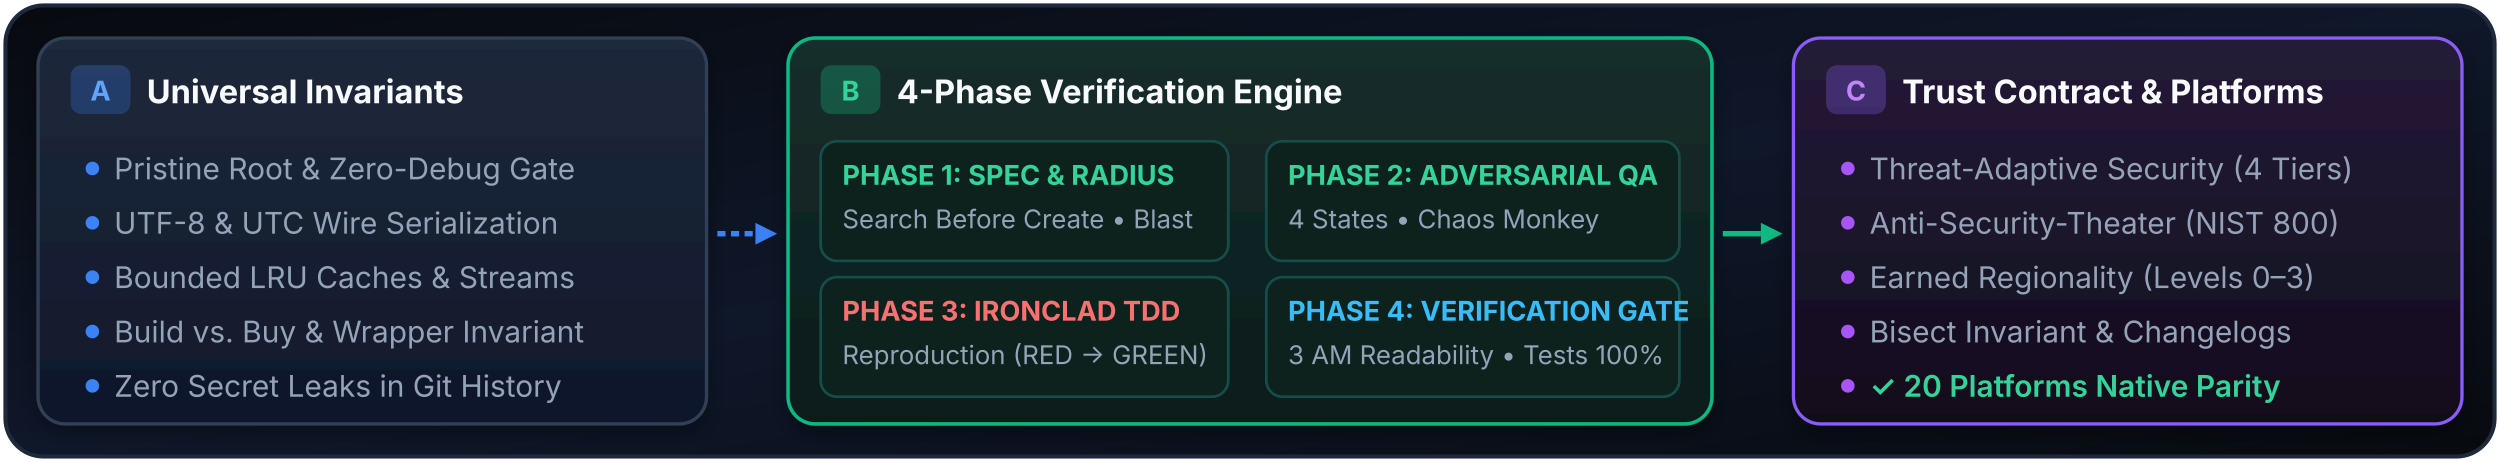
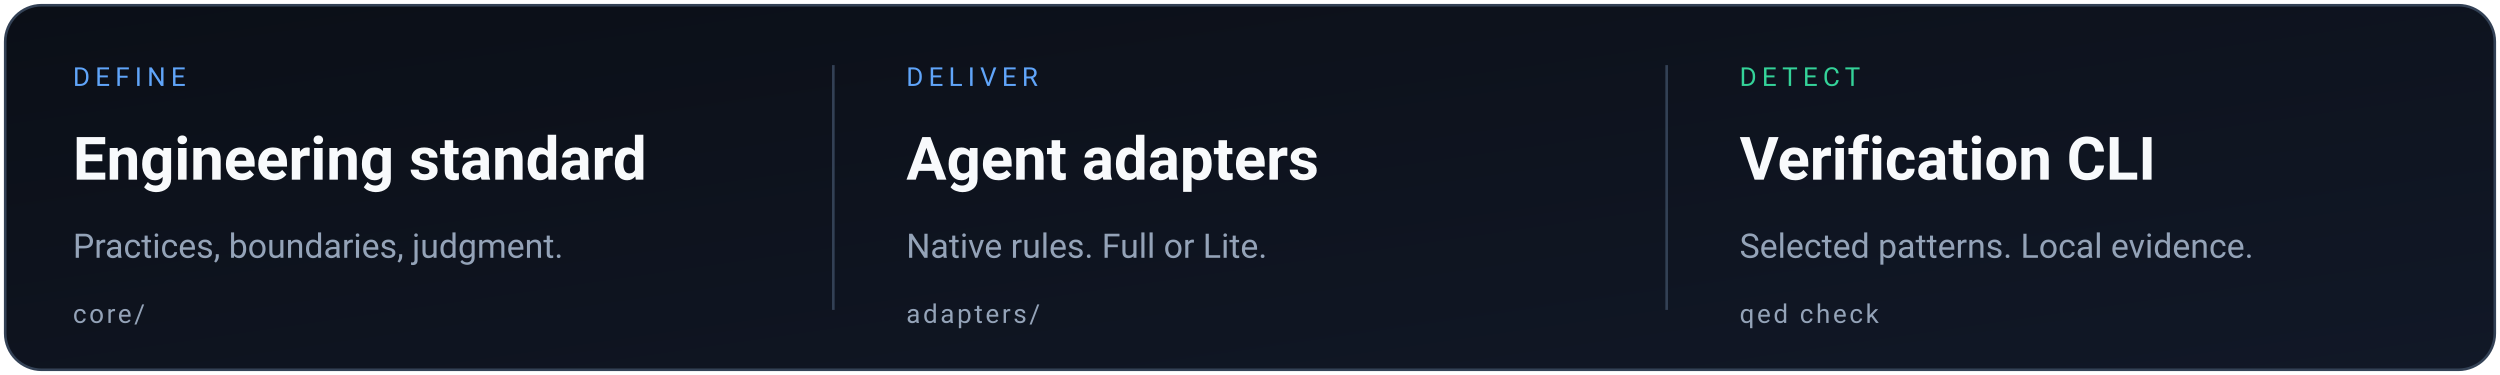
- <svg xmlns="http://www.w3.org/2000/svg" viewBox="0 0 920 170" width="100%" height="auto" preserveAspectRatio="xMidYMid meet">
+ <svg xmlns="http://www.w3.org/2000/svg" viewBox="0 0 960 144" width="100%" height="auto" preserveAspectRatio="xMidYMid meet" role="img" aria-labelledby="title desc">
  <defs>
-     <linearGradient id="frameworkBg" x1="0%" y1="0%" x2="100%" y2="100%">
-       <stop offset="0%" stop-color="#070a0f" />
-       <stop offset="50%" stop-color="#0f172a" />
-       <stop offset="100%" stop-color="#070a0f" />
+     <linearGradient id="canvas" x2="1" y2="1">
+       <stop stop-color="#0b0f17" />
+       <stop offset="1" stop-color="#111827" />
    </linearGradient>
-     <linearGradient id="tierCard1" x1="0%" y1="0%" x2="0%" y2="100%">
-       <stop offset="0%" stop-color="#1e293b" />
-       <stop offset="100%" stop-color="#0f172a" />
-     </linearGradient>
-     <linearGradient id="tierCard2" x1="0%" y1="0%" x2="0%" y2="100%">
-       <stop offset="0%" stop-color="#162e2d" />
-       <stop offset="100%" stop-color="#0c1a19" />
-     </linearGradient>
-     <linearGradient id="tierCard3" x1="0%" y1="0%" x2="0%" y2="100%">
-       <stop offset="0%" stop-color="#241b38" />
-       <stop offset="100%" stop-color="#110d1c" />
-     </linearGradient>
-     <filter id="subtleBoxShadow" x="-5%" y="-5%" width="110%" height="110%">
-       <feDropShadow dx="0" dy="3" stdDeviation="4" flood-color="#000000" flood-opacity="0.35" />
-     </filter>
  </defs>
-   <rect x="2" y="2" width="916" height="166" rx="14" fill="url(#frameworkBg)" stroke="#1e293b" stroke-width="1.5" />
-   <g transform="translate(14, 14)" filter="url(#subtleBoxShadow)">
-     <rect x="0" y="0" width="246" height="142" rx="10" fill="url(#tierCard1)" stroke="#334155" stroke-width="1.2" />
-     <rect x="12" y="10" width="22" height="18" rx="4" fill="#3b82f6" opacity="0.25" />
-     <text x="23" y="23" fill="#60a5fa" font-family="system-ui, -apple-system, sans-serif" font-size="10" font-weight="700" text-anchor="middle">A</text>
-     <text x="40" y="24" fill="#f8fafc" font-family="system-ui, -apple-system, sans-serif" font-size="12" font-weight="700">Universal Invariants</text>
-     <circle cx="20" cy="48" r="2.5" fill="#3b82f6" />
-     <text x="28" y="52" fill="#94a3b8" font-family="system-ui, -apple-system, sans-serif" font-size="11">Pristine Root &amp; Zero-Debug Gate</text>
-     <circle cx="20" cy="68" r="2.5" fill="#3b82f6" />
-     <text x="28" y="72" fill="#94a3b8" font-family="system-ui, -apple-system, sans-serif" font-size="11">UTF-8 &amp; UTC Wire Serialization</text>
-     <circle cx="20" cy="88" r="2.5" fill="#3b82f6" />
-     <text x="28" y="92" fill="#94a3b8" font-family="system-ui, -apple-system, sans-serif" font-size="11">Bounded LRU Caches &amp; Streams</text>
-     <circle cx="20" cy="108" r="2.5" fill="#3b82f6" />
-     <text x="28" y="112" fill="#94a3b8" font-family="system-ui, -apple-system, sans-serif" font-size="11">Build vs. Buy &amp; Wrapper Invariant</text>
-     <circle cx="20" cy="128" r="2.5" fill="#3b82f6" />
-     <text x="28" y="132" fill="#94a3b8" font-family="system-ui, -apple-system, sans-serif" font-size="11">Zero Secret Leaks in Git History</text>
-   </g>
-   <g transform="translate(262, 78)">
-     <line x1="2" y1="8" x2="16" y2="8" stroke="#3b82f6" stroke-width="2" stroke-dasharray="3 2" />
-     <polygon points="16,4 24,8 16,12" fill="#3b82f6" />
-   </g>
-   <g transform="translate(290, 14)" filter="url(#subtleBoxShadow)">
-     <rect x="0" y="0" width="340" height="142" rx="10" fill="url(#tierCard2)" stroke="#10b981" stroke-width="1.3" />
-     <rect x="12" y="10" width="22" height="18" rx="4" fill="#10b981" opacity="0.3" />
-     <text x="23" y="23" fill="#34d399" font-family="system-ui, -apple-system, sans-serif" font-size="10" font-weight="700" text-anchor="middle">B</text>
-     <text x="40" y="24" fill="#f8fafc" font-family="system-ui, -apple-system, sans-serif" font-size="12" font-weight="700">4-Phase Verification Engine</text>
-     <rect x="12" y="38" width="150" height="44" rx="6" fill="#0c201e" stroke="#134e4a" stroke-width="1" />
-     <text x="20" y="54" fill="#34d399" font-family="system-ui, -apple-system, sans-serif" font-size="10" font-weight="700">PHASE 1: SPEC &amp; RADIUS</text>
-     <text x="20" y="70" fill="#94a3b8" font-family="system-ui, -apple-system, sans-serif" font-size="9.5">Search Before Create • Blast</text>
-     <rect x="176" y="38" width="152" height="44" rx="6" fill="#0c201e" stroke="#134e4a" stroke-width="1" />
-     <text x="184" y="54" fill="#34d399" font-family="system-ui, -apple-system, sans-serif" font-size="10" font-weight="700">PHASE 2: ADVERSARIAL QA</text>
-     <text x="184" y="70" fill="#94a3b8" font-family="system-ui, -apple-system, sans-serif" font-size="9.5">4 States • Chaos Monkey</text>
-     <rect x="12" y="88" width="150" height="44" rx="6" fill="#0c201e" stroke="#134e4a" stroke-width="1" />
-     <text x="20" y="104" fill="#f87171" font-family="system-ui, -apple-system, sans-serif" font-size="10" font-weight="700">PHASE 3: IRONCLAD TDD</text>
-     <text x="20" y="120" fill="#94a3b8" font-family="system-ui, -apple-system, sans-serif" font-size="9.5">Reproduction (RED → GREEN)</text>
-     <rect x="176" y="88" width="152" height="44" rx="6" fill="#0c201e" stroke="#134e4a" stroke-width="1" />
-     <text x="184" y="104" fill="#38bdf8" font-family="system-ui, -apple-system, sans-serif" font-size="10" font-weight="700">PHASE 4: VERIFICATION GATE</text>
-     <text x="184" y="120" fill="#94a3b8" font-family="system-ui, -apple-system, sans-serif" font-size="9.5">3 AM Readability • Tests 100%</text>
-   </g>
-   <g transform="translate(632, 78)">
-     <line x1="2" y1="8" x2="16" y2="8" stroke="#10b981" stroke-width="2" />
-     <polygon points="16,4 24,8 16,12" fill="#10b981" />
-   </g>
-   <g transform="translate(660, 14)" filter="url(#subtleBoxShadow)">
-     <rect x="0" y="0" width="246" height="142" rx="10" fill="url(#tierCard3)" stroke="#8b5cf6" stroke-width="1.2" />
-     <rect x="12" y="10" width="22" height="18" rx="4" fill="#8b5cf6" opacity="0.3" />
-     <text x="23" y="23" fill="#c084fc" font-family="system-ui, -apple-system, sans-serif" font-size="10" font-weight="700" text-anchor="middle">C</text>
-     <text x="40" y="24" fill="#f8fafc" font-family="system-ui, -apple-system, sans-serif" font-size="12" font-weight="700">Trust Contract &amp; Platforms</text>
-     <circle cx="20" cy="48" r="2.5" fill="#a855f7" />
-     <text x="28" y="52" fill="#94a3b8" font-family="system-ui, -apple-system, sans-serif" font-size="11">Threat-Adaptive Security (4 Tiers)</text>
-     <circle cx="20" cy="68" r="2.5" fill="#a855f7" />
-     <text x="28" y="72" fill="#94a3b8" font-family="system-ui, -apple-system, sans-serif" font-size="11">Anti-Security-Theater (NIST 800)</text>
-     <circle cx="20" cy="88" r="2.5" fill="#a855f7" />
-     <text x="28" y="92" fill="#94a3b8" font-family="system-ui, -apple-system, sans-serif" font-size="11">Earned Regionality (Levels 0–3)</text>
-     <circle cx="20" cy="108" r="2.5" fill="#a855f7" />
-     <text x="28" y="112" fill="#94a3b8" font-family="system-ui, -apple-system, sans-serif" font-size="11">Bisect Invariant &amp; Changelogs</text>
-     <circle cx="20" cy="128" r="2.5" fill="#a855f7" />
-     <text x="28" y="132" fill="#34d399" font-family="system-ui, -apple-system, sans-serif" font-size="11" font-weight="600">✓ 20 Platforms Native Parity</text>
+   <rect x="2" y="2" width="956" height="140" rx="14" fill="url(#canvas)" stroke="#334155" />
+   <g font-family="-apple-system, BlinkMacSystemFont, 'Segoe UI', Roboto, Helvetica, Arial, sans-serif">
+     <path d="M320 25v94M640 25v94" stroke="#334155" />
+     <g font-size="10" letter-spacing="2" fill="#60a5fa">
+       <text x="28" y="33">DEFINE</text>
+       <text x="348" y="33">DELIVER</text>
+       <text x="668" y="33" fill="#34d399">DETECT</text>
+     </g>
+     <g font-size="23" fill="#f8fafc" font-weight="600">
+       <text x="28" y="69">Engineering standard</text>
+       <text x="348" y="69">Agent adapters</text>
+       <text x="668" y="69">Verification CLI</text>
+     </g>
+     <g font-size="13" fill="#94a3b8">
+       <text x="28" y="99">Practices, boundaries, judgment.</text>
+       <text x="348" y="99">Native rules. Full or Lite.</text>
+       <text x="668" y="99">Selected patterns. Local evidence.</text>
+     </g>
+     <g font-size="10" fill="#94a3b8" letter-spacing="1">
+       <text x="28" y="124">core/</text>
+       <text x="348" y="124">adapters/</text>
+       <text x="668" y="124">qed check</text>
+     </g>
  </g>
</svg>
